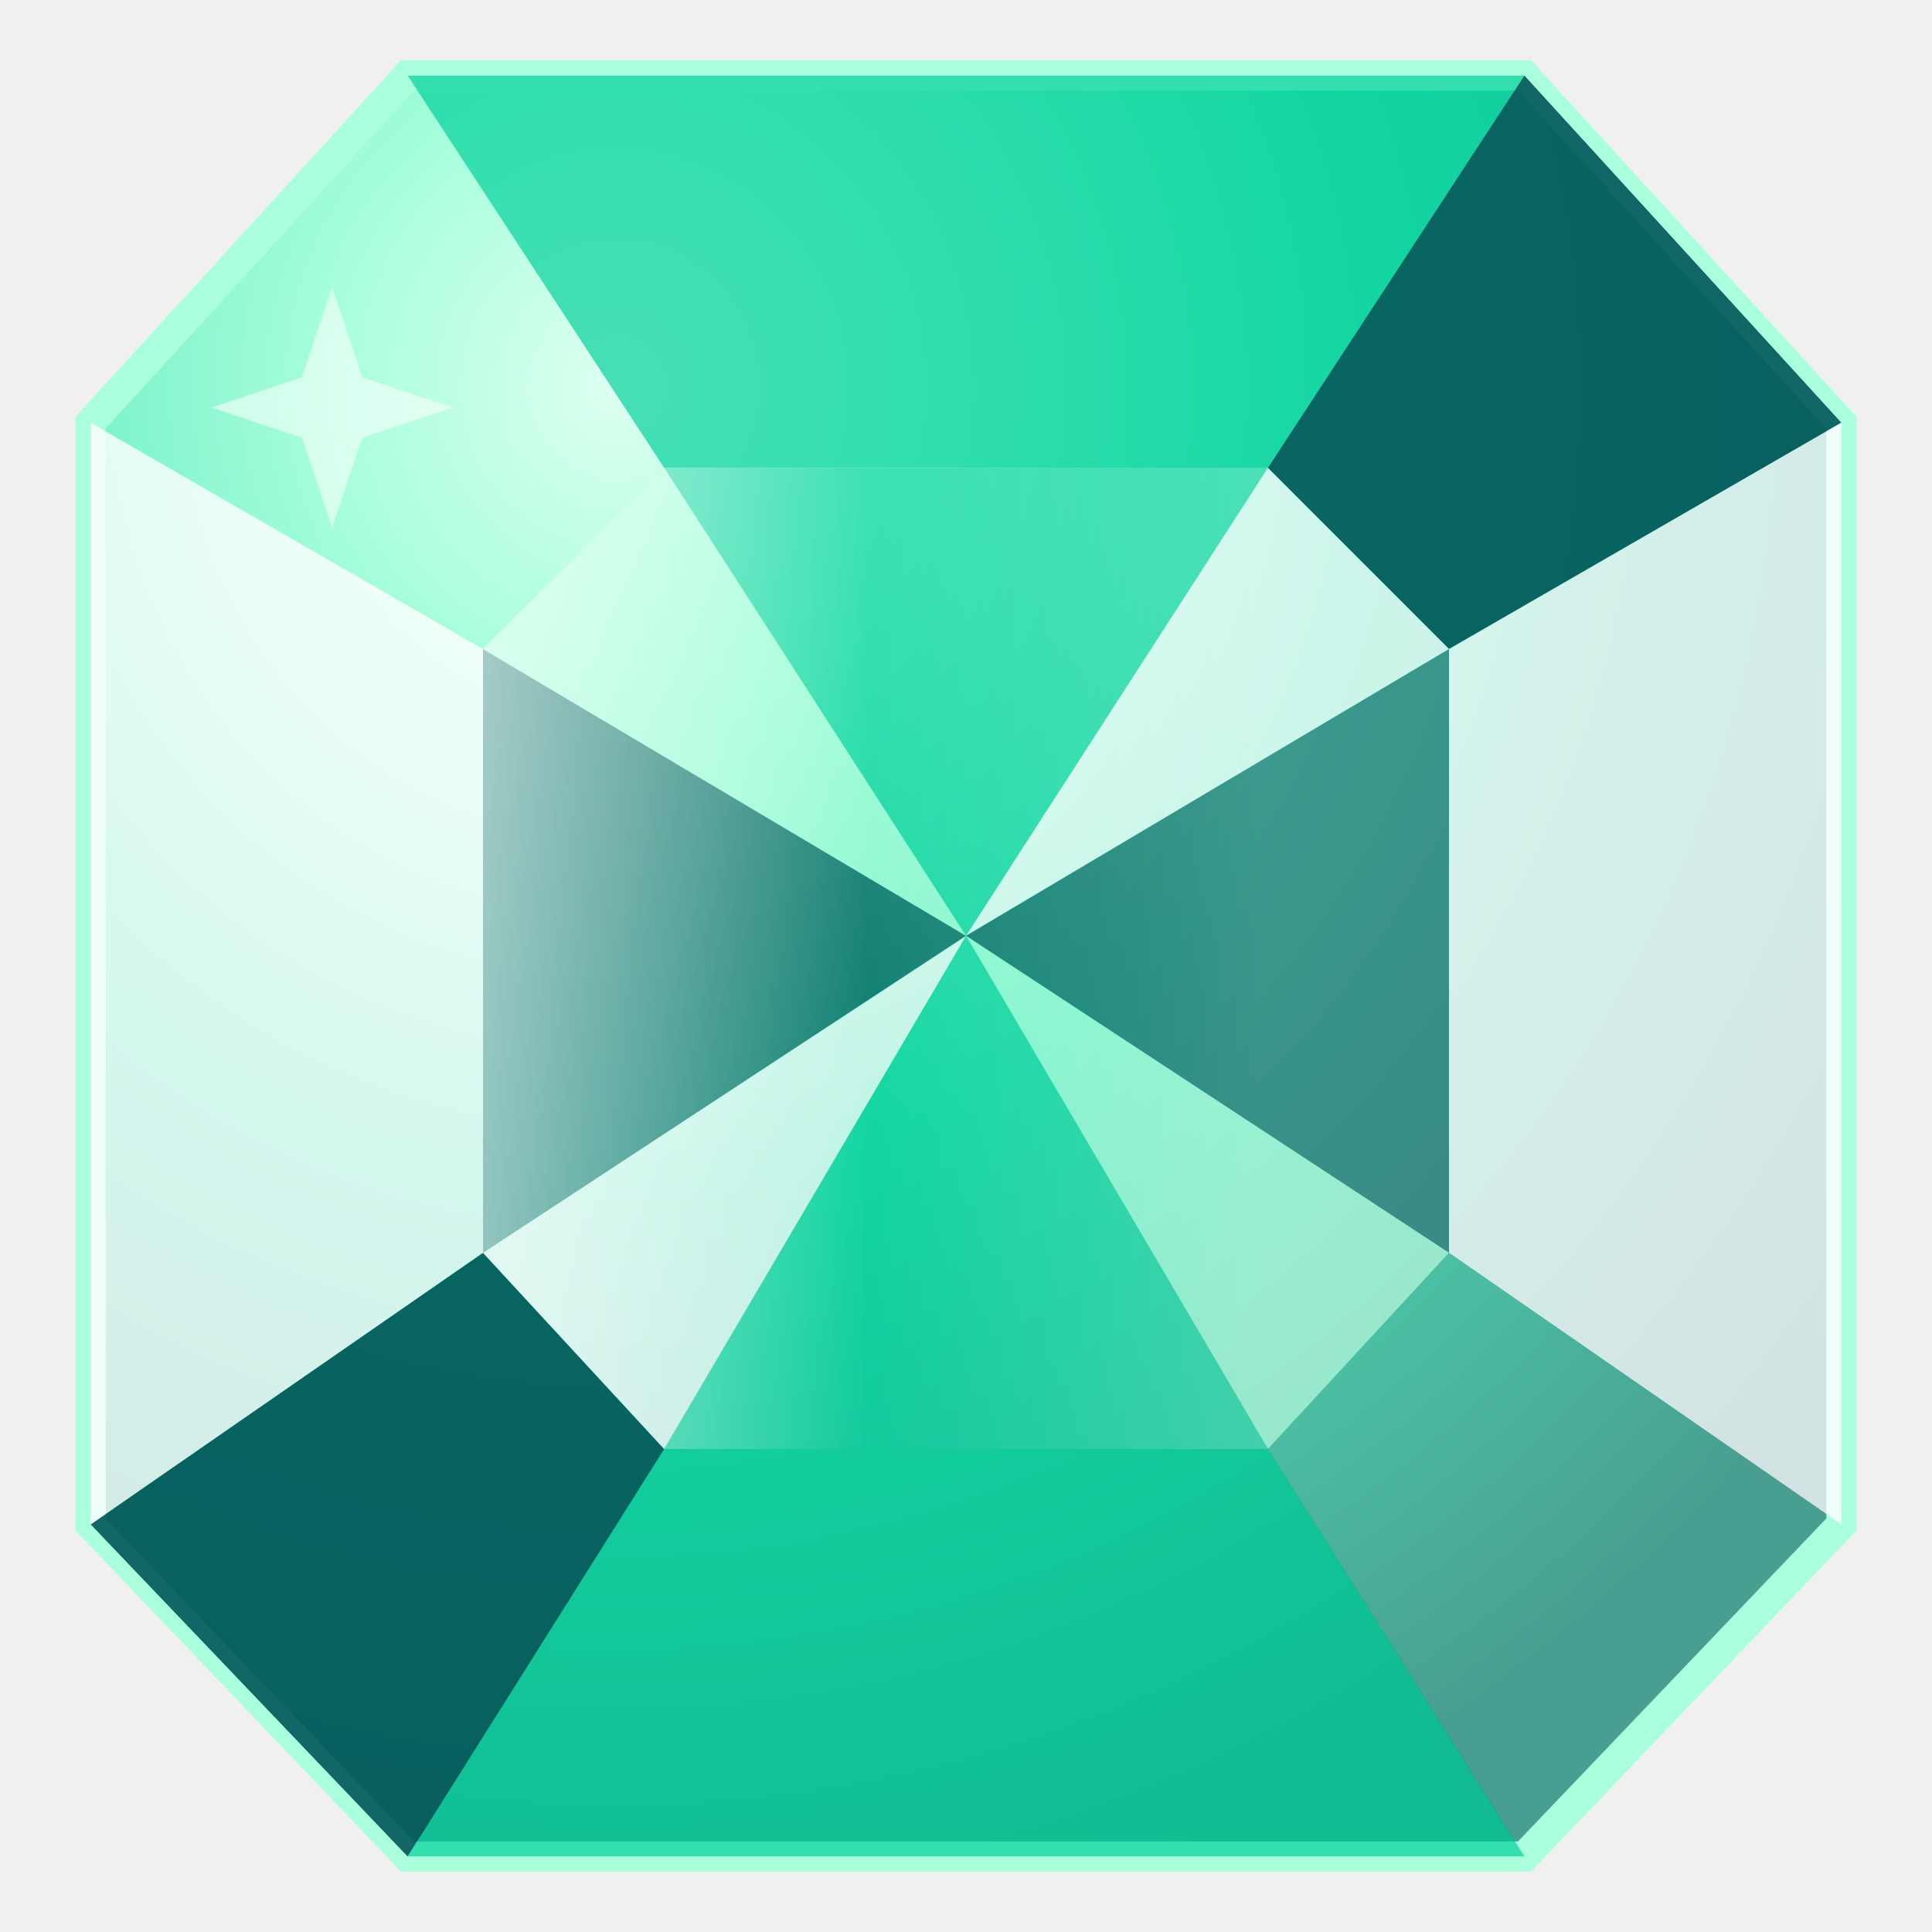
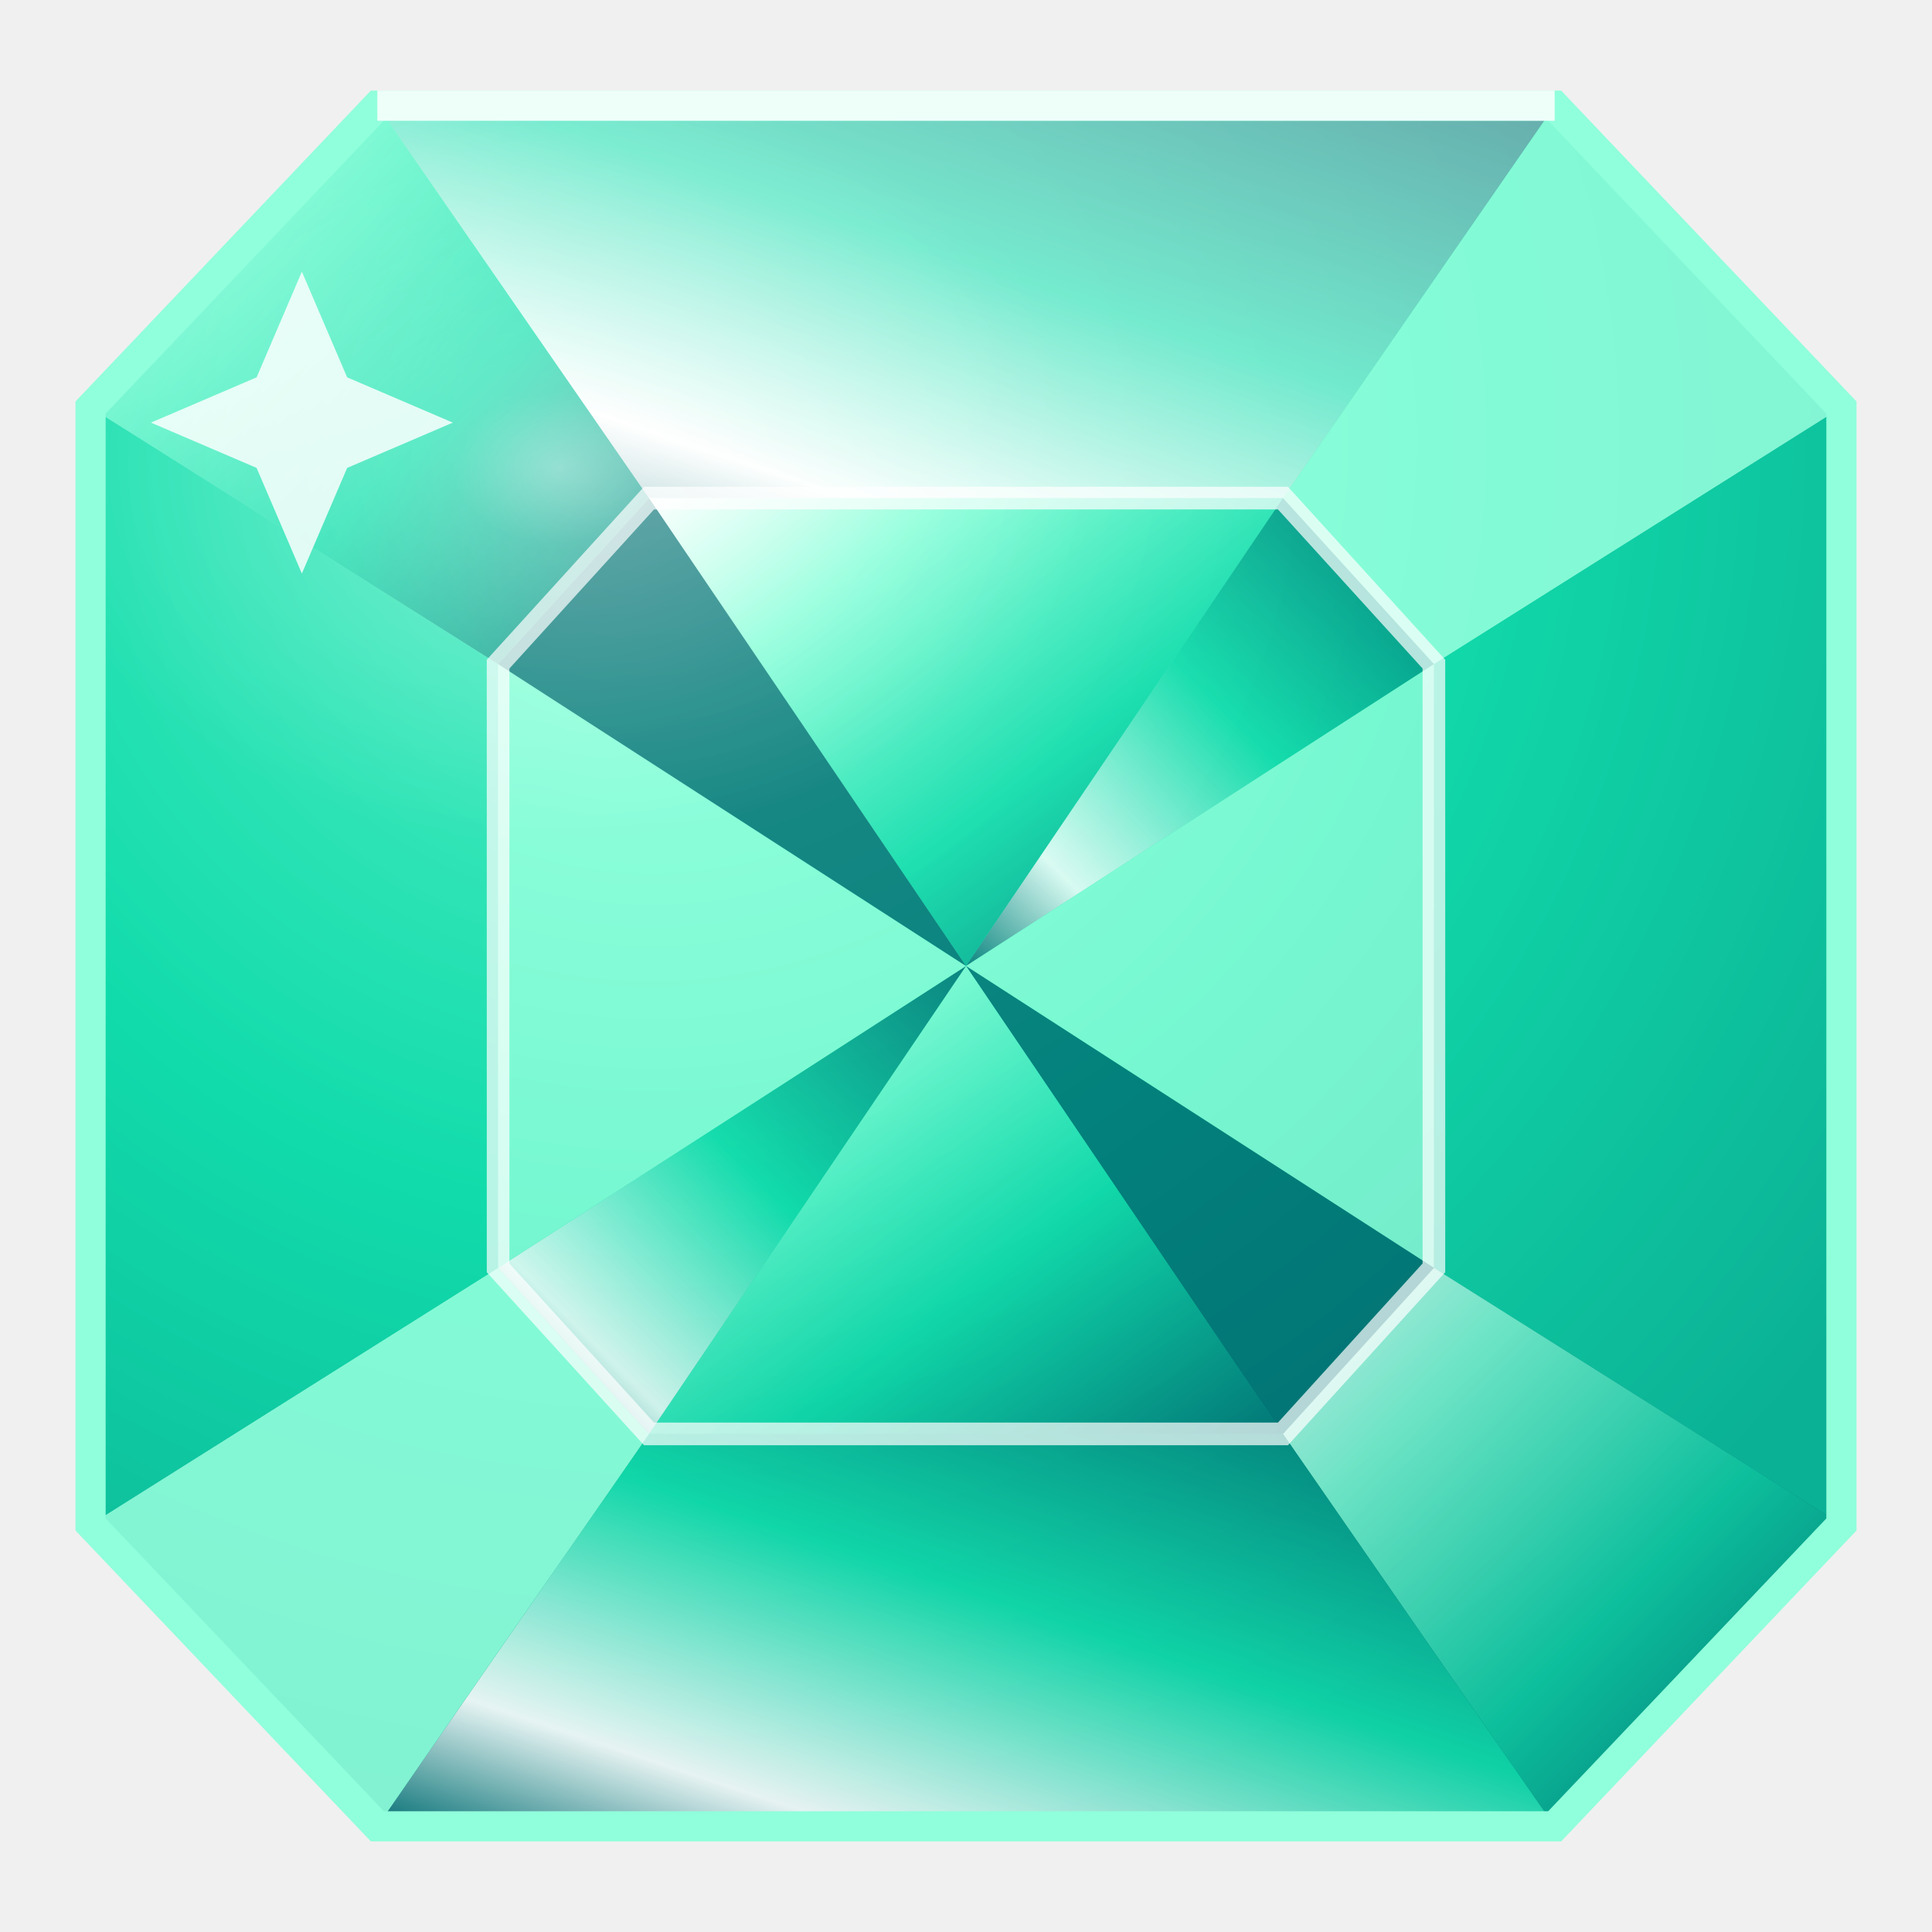
<svg xmlns="http://www.w3.org/2000/svg" viewBox="0 0 128 128">
  <defs>
-     <radialGradient id="shine" cx="30%" cy="18%" r="88%">
+     <radialGradient id="body" cx="32%" cy="20%" r="85%">
      <stop stop-color="#fff" />
-       <stop offset=".18" stop-color="#aaffdc" />
-       <stop offset=".5" stop-color="#13d6a2" />
-       <stop offset="1" stop-color="#075e5e" />
+       <stop offset=".17" stop-color="#90ffdb" />
+       <stop offset=".52" stop-color="#11dbab" />
+       <stop offset="1" stop-color="#006c71" />
    </radialGradient>
-     <linearGradient id="flash">
-       <stop stop-color="#fff" stop-opacity=".8" />
-       <stop offset=".4" stop-color="#fff" stop-opacity="0" />
-       <stop offset=".8" stop-color="#fff" stop-opacity=".28" />
+     <linearGradient id="lit" x1="0" y1="0" x2="1" y2="1">
+       <stop stop-color="#fff" />
+       <stop offset=".24" stop-color="#90ffdb" />
+       <stop offset=".6" stop-color="#11dbab" />
+       <stop offset="1" stop-color="#006c71" />
    </linearGradient>
-     <clipPath id="cut">
-       <polygon points="27,5 101,5 122,28 122,101 101,123 27,123 6,101 6,28" />
+     <linearGradient id="deep" x1="1" y1="0" x2="0" y2="1">
+       <stop stop-color="#006c71" />
+       <stop offset=".45" stop-color="#11dbab" />
+       <stop offset=".8" stop-color="#fff" />
+       <stop offset="1" stop-color="#006c71" />
+     </linearGradient>
+     <radialGradient id="spark">
+       <stop stop-color="#fff" />
+       <stop offset=".2" stop-color="#fff" stop-opacity=".5" />
+       <stop offset="1" stop-color="#fff" stop-opacity="0" />
+     </radialGradient>
+     <clipPath id="mask">
+       <polygon points="25,7 103,7 122,27 122,101 103,121 25,121 6,101 6,27" />
    </clipPath>
  </defs>
-   <polygon points="27,5 101,5 122,28 122,101 101,123 27,123 6,101 6,28" fill="url(#shine)" stroke="#aaffdc" stroke-width="2" />
-   <g clip-path="url(#cut)">
-     <polygon points="27,5,101,5,84,31,44,31" fill="#13d6a2" opacity="0.78" />
-     <polygon points="44,31,84,31,64,62" fill="#13d6a2" opacity=".73" />
-     <polygon points="101,5,122,28,96,43,84,31" fill="#075e5e" opacity="0.94" />
-     <polygon points="84,31,96,43,64,62" fill="#fff" opacity=".73" />
-     <polygon points="122,28,122,101,96,83,96,43" fill="#fff" opacity="0.82" />
-     <polygon points="96,43,96,83,64,62" fill="#075e5e" opacity=".73" />
-     <polygon points="122,101,101,123,84,96,96,83" fill="#aaffdc" opacity="0.4" />
-     <polygon points="96,83,84,96,64,62" fill="#aaffdc" opacity=".73" />
-     <polygon points="101,123,27,123,44,96,84,96" fill="#13d6a2" opacity="0.78" />
-     <polygon points="84,96,44,96,64,62" fill="#13d6a2" opacity=".73" />
-     <polygon points="27,123,6,101,32,83,44,96" fill="#075e5e" opacity="0.94" />
-     <polygon points="44,96,32,83,64,62" fill="#fff" opacity=".73" />
-     <polygon points="6,101,6,28,32,43,32,83" fill="#fff" opacity="0.82" />
-     <polygon points="32,83,32,43,64,62" fill="#075e5e" opacity=".73" />
-     <polygon points="6,28,27,5,44,31,32,43" fill="#aaffdc" opacity="0.4" />
-     <polygon points="32,43,44,31,64,62" fill="#aaffdc" opacity=".73" />
-     <polygon points="44,31 84,31 96,43 96,83 84,96 44,96 32,83 32,43" fill="url(#flash)" opacity=".7" />
+   <g clip-path="url(#mask)">
+     <polygon points="25,7 103,7 122,27 122,101 103,121 25,121 6,101 6,27" fill="url(#body)" />
+     <path d="M25,7L103,7L85,33L43,33Z" fill="url(#deep)" opacity="0.9" />
+     <path d="M43,33L85,33L64 64Z" fill="url(#lit)" opacity=".8" />
+     <path d="M103,7L122,27L95,44L85,33Z" fill="#90ffdb" opacity="0.9" />
+     <path d="M85,33L95,44L64 64Z" fill="url(#deep)" opacity=".8" />
+     <path d="M122,27L122,101L95,84L95,44Z" fill="#11dbab" opacity="0.62" />
+     <path d="M95,44L95,84L64 64Z" fill="#90ffdb" opacity=".8" />
+     <path d="M122,101L103,121L85,95L95,84Z" fill="url(#lit)" opacity="0.75" />
+     <path d="M95,84L85,95L64 64Z" fill="#006c71" opacity=".8" />
+     <path d="M103,121L25,121L43,95L85,95Z" fill="url(#deep)" opacity="0.9" />
+     <path d="M85,95L43,95L64 64Z" fill="url(#lit)" opacity=".8" />
+     <path d="M25,121L6,101L33,84L43,95Z" fill="#90ffdb" opacity="0.9" />
+     <path d="M43,95L33,84L64 64Z" fill="url(#deep)" opacity=".8" />
+     <path d="M6,101L6,27L33,44L33,84Z" fill="#11dbab" opacity="0.62" />
+     <path d="M33,84L33,44L64 64Z" fill="#90ffdb" opacity=".8" />
+     <path d="M6,27L25,7L43,33L33,44Z" fill="url(#lit)" opacity="0.75" />
+     <path d="M33,44L43,33L64 64Z" fill="#006c71" opacity=".8" />
+     <polygon points="43,33 85,33 95,44 95,84 85,95 43,95 33,84 33,44" fill="none" stroke="#fff" stroke-opacity=".7" stroke-width="1.5" />
+     <path d="M25,7L103,7L85,33L43,33Z" fill="#fff" opacity=".4" />
+     <ellipse cx="37" cy="31" rx="35" ry="25" fill="url(#spark)" opacity=".45" />
  </g>
-   <path d="M20 25l2-6 2 6 6 2-6 2-2 6-2-6-6-2Z" fill="#fff" opacity=".55" />
+   <polygon points="25,7 103,7 122,27 122,101 103,121 25,121 6,101 6,27" fill="none" stroke="#90ffdb" stroke-width="2" />
+   <path d="M25,7L103,7" stroke="#fff" stroke-width="2" opacity=".85" />
+   <path d="M17 25l3-7 3 7 7 3-7 3-3 7-3-7-7-3Z" fill="#fff" opacity=".83" />
</svg>
